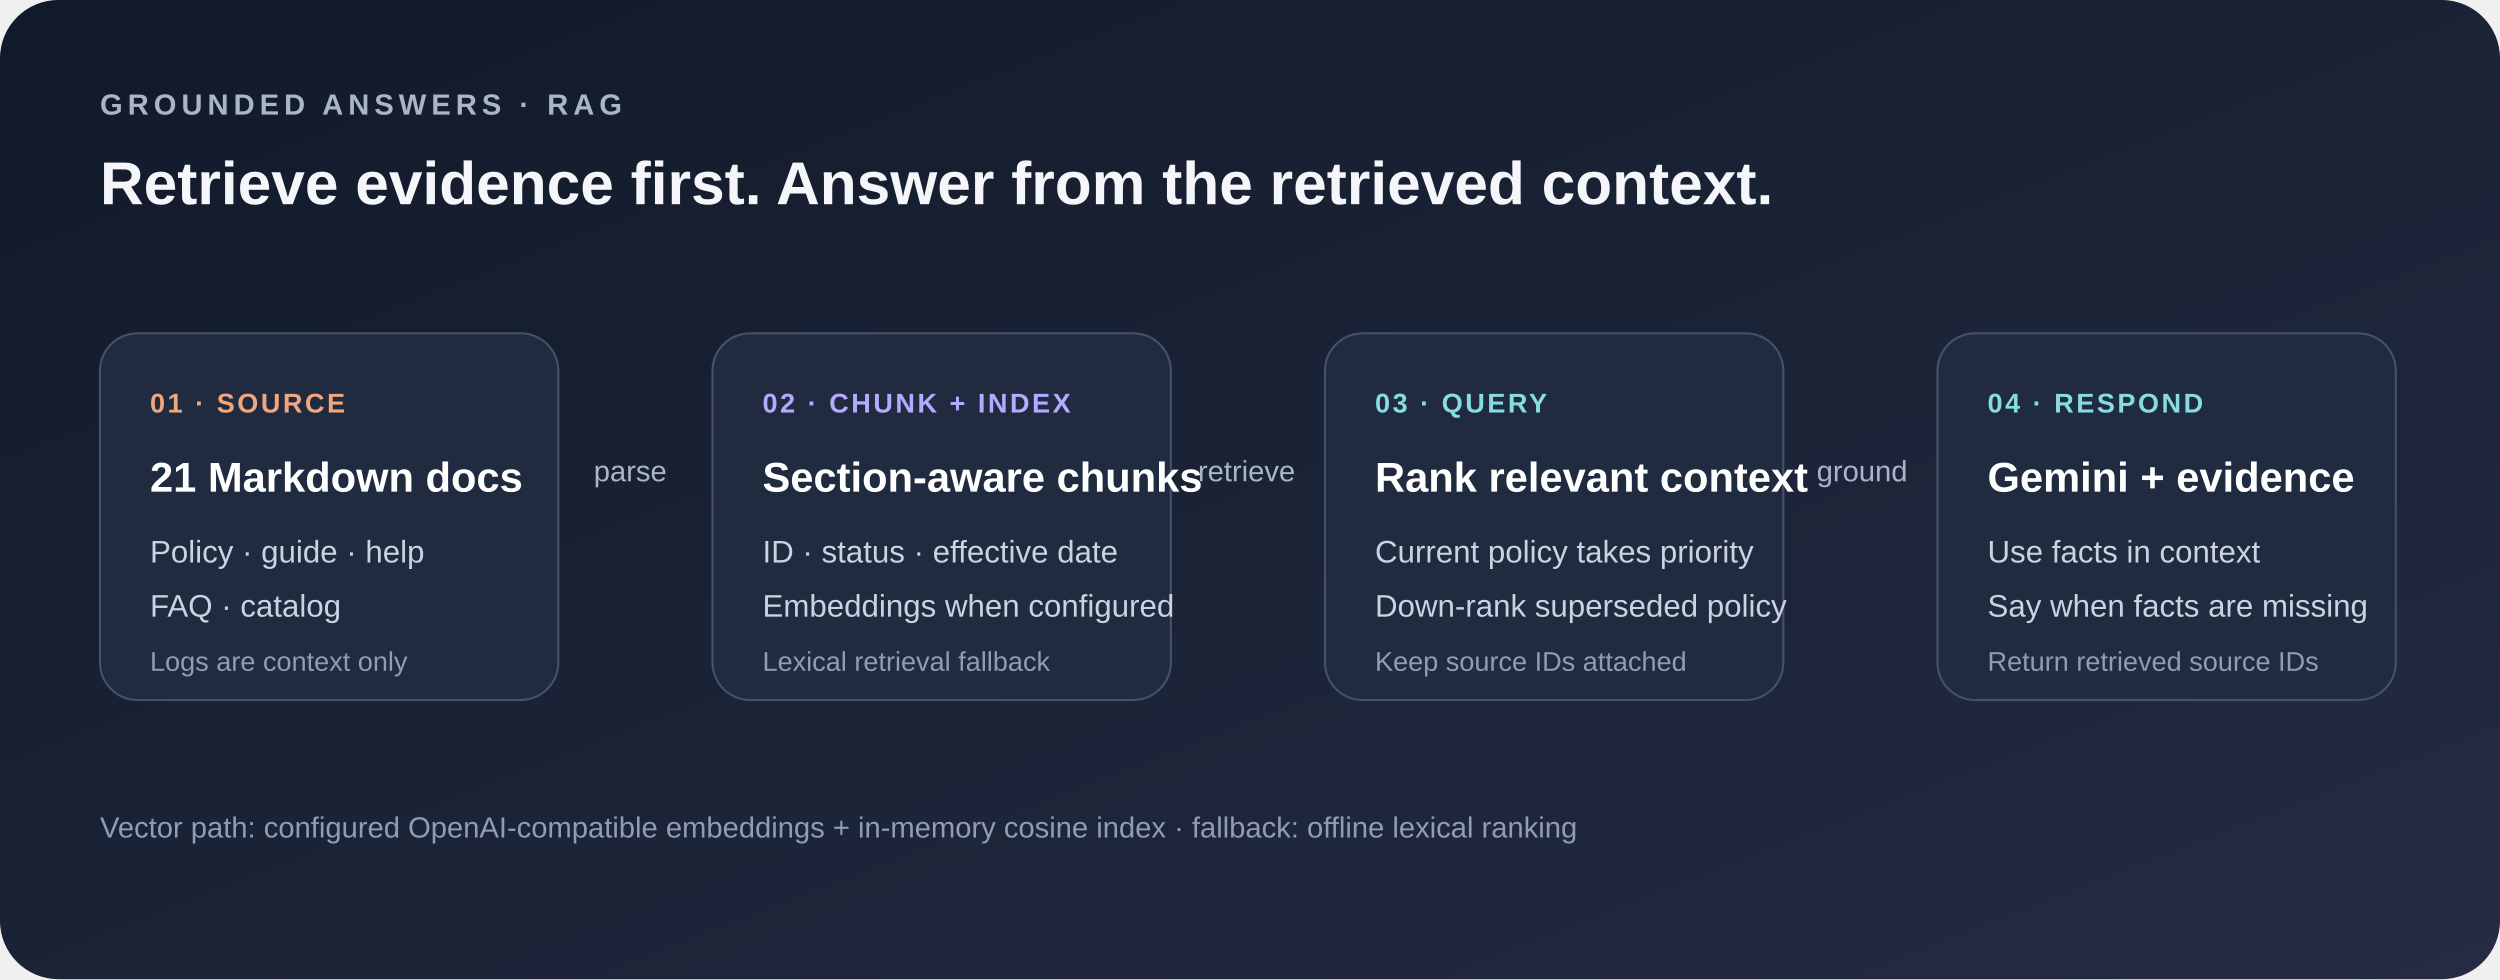
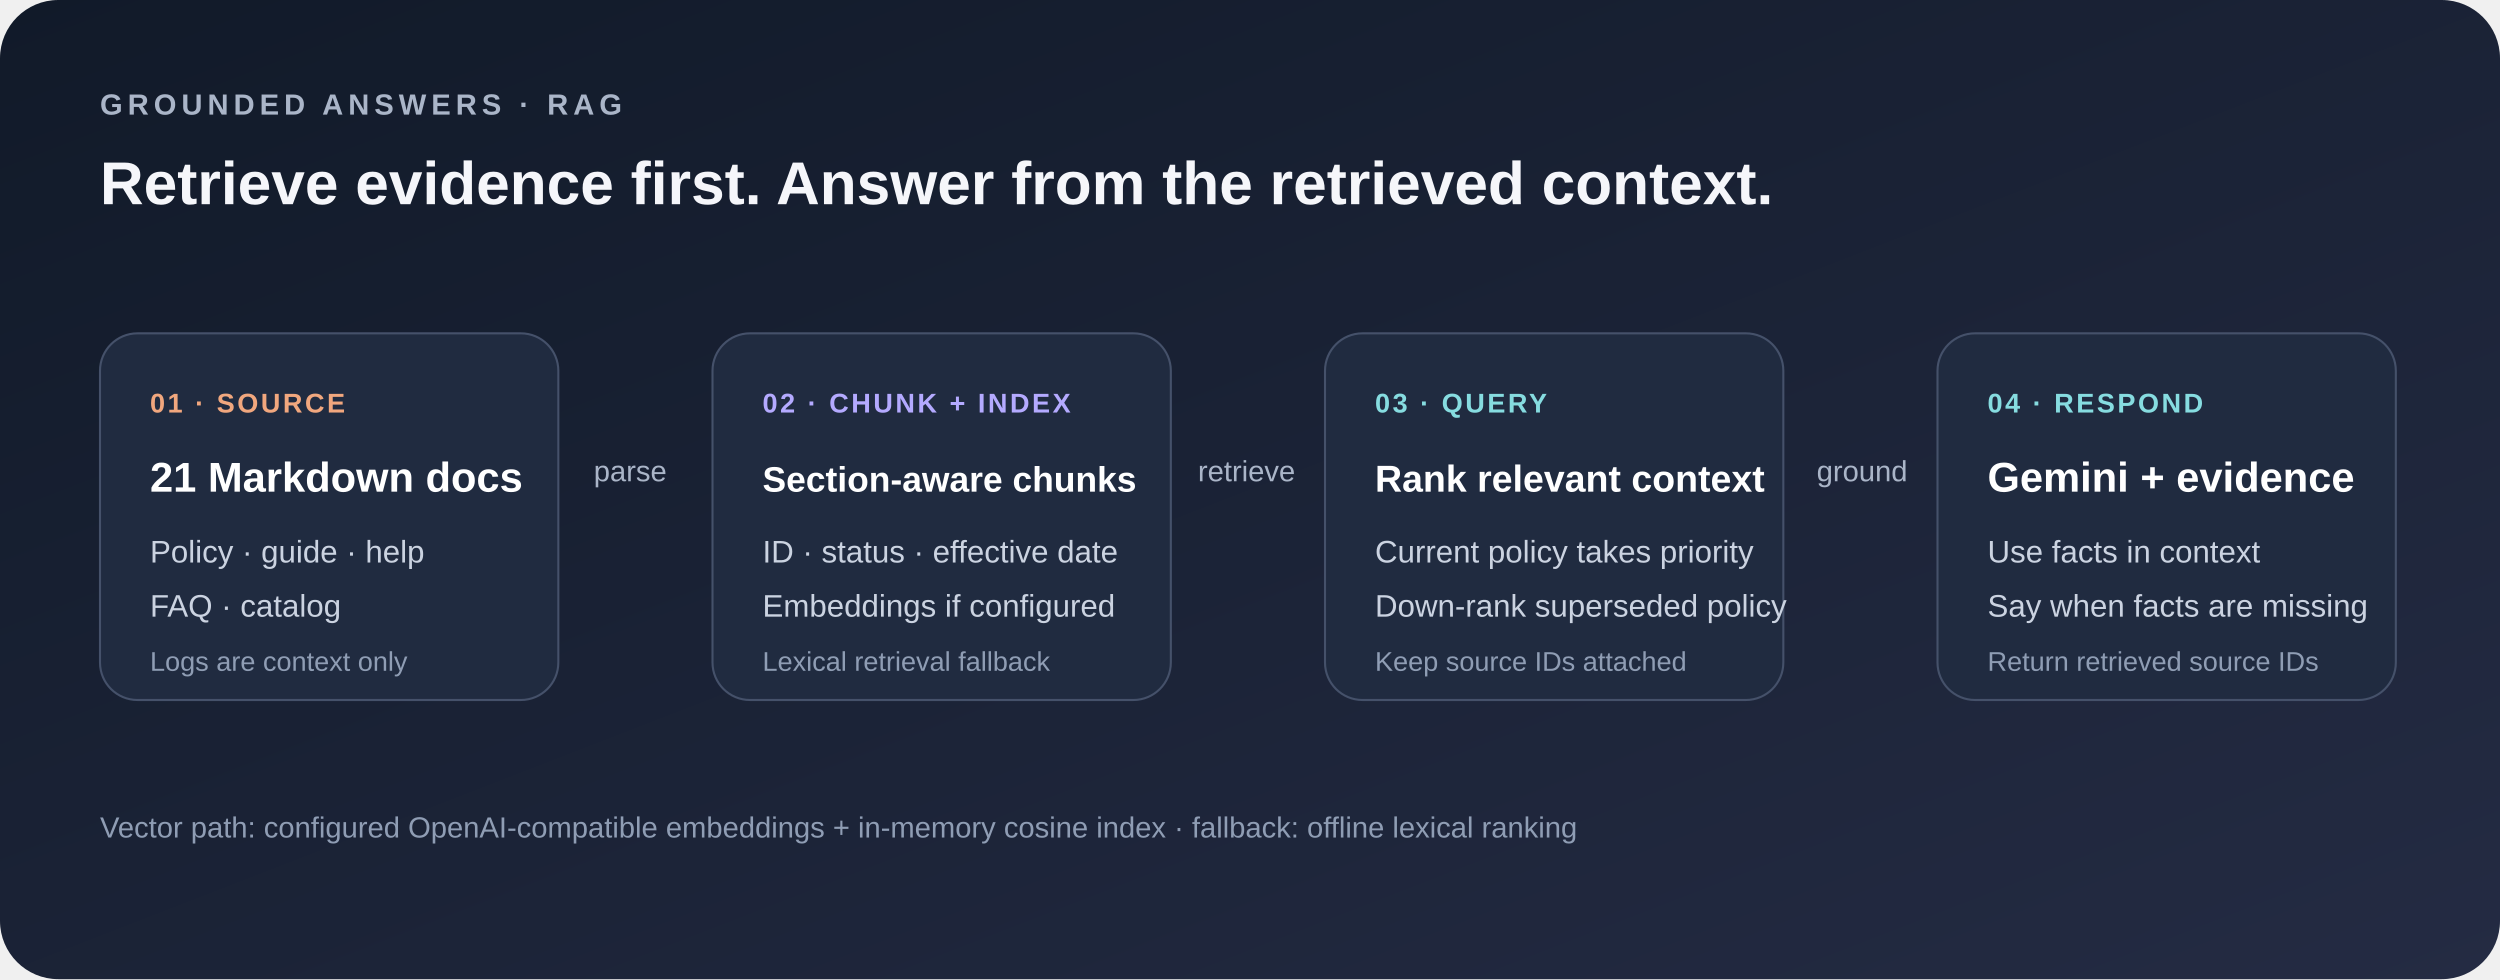
<svg xmlns="http://www.w3.org/2000/svg" width="1200" height="470" viewBox="0 0 1200 470" role="img" aria-labelledby="title desc">
  <defs>
    <linearGradient id="bg" x2="1" y2="1">
      <stop stop-color="#111a29" />
      <stop offset="1" stop-color="#242b43" />
    </linearGradient>
    <linearGradient id="line" x2="1">
      <stop stop-color="#f2a273" />
      <stop offset=".48" stop-color="#8978ff" />
      <stop offset="1" stop-color="#5fd0d7" />
    </linearGradient>
  </defs>
  <rect width="1200" height="470" rx="28" fill="url(#bg)" />
  <text x="48" y="55" fill="#aab5c8" font-family="Segoe UI,Arial" font-size="14" font-weight="700" letter-spacing="2.4">GROUNDED ANSWERS · RAG</text>
  <text x="48" y="98" fill="#f5f6fa" font-family="Segoe UI,Arial" font-size="29" font-weight="700">Retrieve evidence first. Answer from the retrieved context.</text>
  <g font-family="Segoe UI,Arial">
    <g>
      <rect x="48" y="160" width="220" height="176" rx="18" fill="#202b40" stroke="#45516a" />
      <text x="72" y="198" fill="#f1a77e" font-size="13" font-weight="700" letter-spacing="1.2">01 · SOURCE</text>
      <text x="72" y="236" fill="#fff" font-size="20" font-weight="700">21 Markdown docs</text>
      <text x="72" y="270" fill="#cbd3e1" font-size="15">Policy · guide · help</text>
      <text x="72" y="296" fill="#cbd3e1" font-size="15">FAQ · catalog</text>
      <text x="72" y="322" fill="#8f9db4" font-size="13">Logs are context only</text>
    </g>
    <g>
      <rect x="342" y="160" width="220" height="176" rx="18" fill="#202b40" stroke="#45516a" />
      <text x="366" y="198" fill="#b4aaff" font-size="13" font-weight="700" letter-spacing="1.2">02 · CHUNK + INDEX</text>
-       <text x="366" y="236" fill="#fff" font-size="20" font-weight="700">Section-aware chunks</text>
+       <text x="366" y="236" fill="#fff" font-size="17" font-weight="700">Section-aware chunks</text>
      <text x="366" y="270" fill="#cbd3e1" font-size="15">ID · status · effective date</text>
-       <text x="366" y="296" fill="#cbd3e1" font-size="15">Embeddings when configured</text>
+       <text x="366" y="296" fill="#cbd3e1" font-size="15">Embeddings if configured</text>
      <text x="366" y="322" fill="#8f9db4" font-size="13">Lexical retrieval fallback</text>
    </g>
    <g>
      <rect x="636" y="160" width="220" height="176" rx="18" fill="#202b40" stroke="#45516a" />
      <text x="660" y="198" fill="#86dce0" font-size="13" font-weight="700" letter-spacing="1.2">03 · QUERY</text>
-       <text x="660" y="236" fill="#fff" font-size="20" font-weight="700">Rank relevant context</text>
+       <text x="660" y="236" fill="#fff" font-size="18" font-weight="700">Rank relevant context</text>
      <text x="660" y="270" fill="#cbd3e1" font-size="15">Current policy takes priority</text>
      <text x="660" y="296" fill="#cbd3e1" font-size="15">Down-rank superseded policy</text>
      <text x="660" y="322" fill="#8f9db4" font-size="13">Keep source IDs attached</text>
    </g>
    <g>
      <rect x="930" y="160" width="220" height="176" rx="18" fill="#202b40" stroke="#45516a" />
      <text x="954" y="198" fill="#86dce0" font-size="13" font-weight="700" letter-spacing="1.2">04 · RESPOND</text>
      <text x="954" y="236" fill="#fff" font-size="20" font-weight="700">Gemini + evidence</text>
      <text x="954" y="270" fill="#cbd3e1" font-size="15">Use facts in context</text>
      <text x="954" y="296" fill="#cbd3e1" font-size="15">Say when facts are missing</text>
      <text x="954" y="322" fill="#8f9db4" font-size="13">Return retrieved source IDs</text>
    </g>
  </g>
  <g fill="none" stroke="url(#line)" stroke-width="3" stroke-linecap="round">
    <path d="M268 248h74" />
    <path d="M562 248h74" />
    <path d="M856 248h74" />
  </g>
  <g fill="#aab5c8" font-family="Segoe UI,Arial" font-size="14">
    <text x="285" y="231">parse</text>
    <text x="575" y="231">retrieve</text>
    <text x="872" y="231">ground</text>
  </g>
  <text x="48" y="402" fill="#8f9db4" font-family="Segoe UI,Arial" font-size="14">Vector path: configured OpenAI-compatible embeddings + in-memory cosine index · fallback: offline lexical ranking</text>
</svg>
